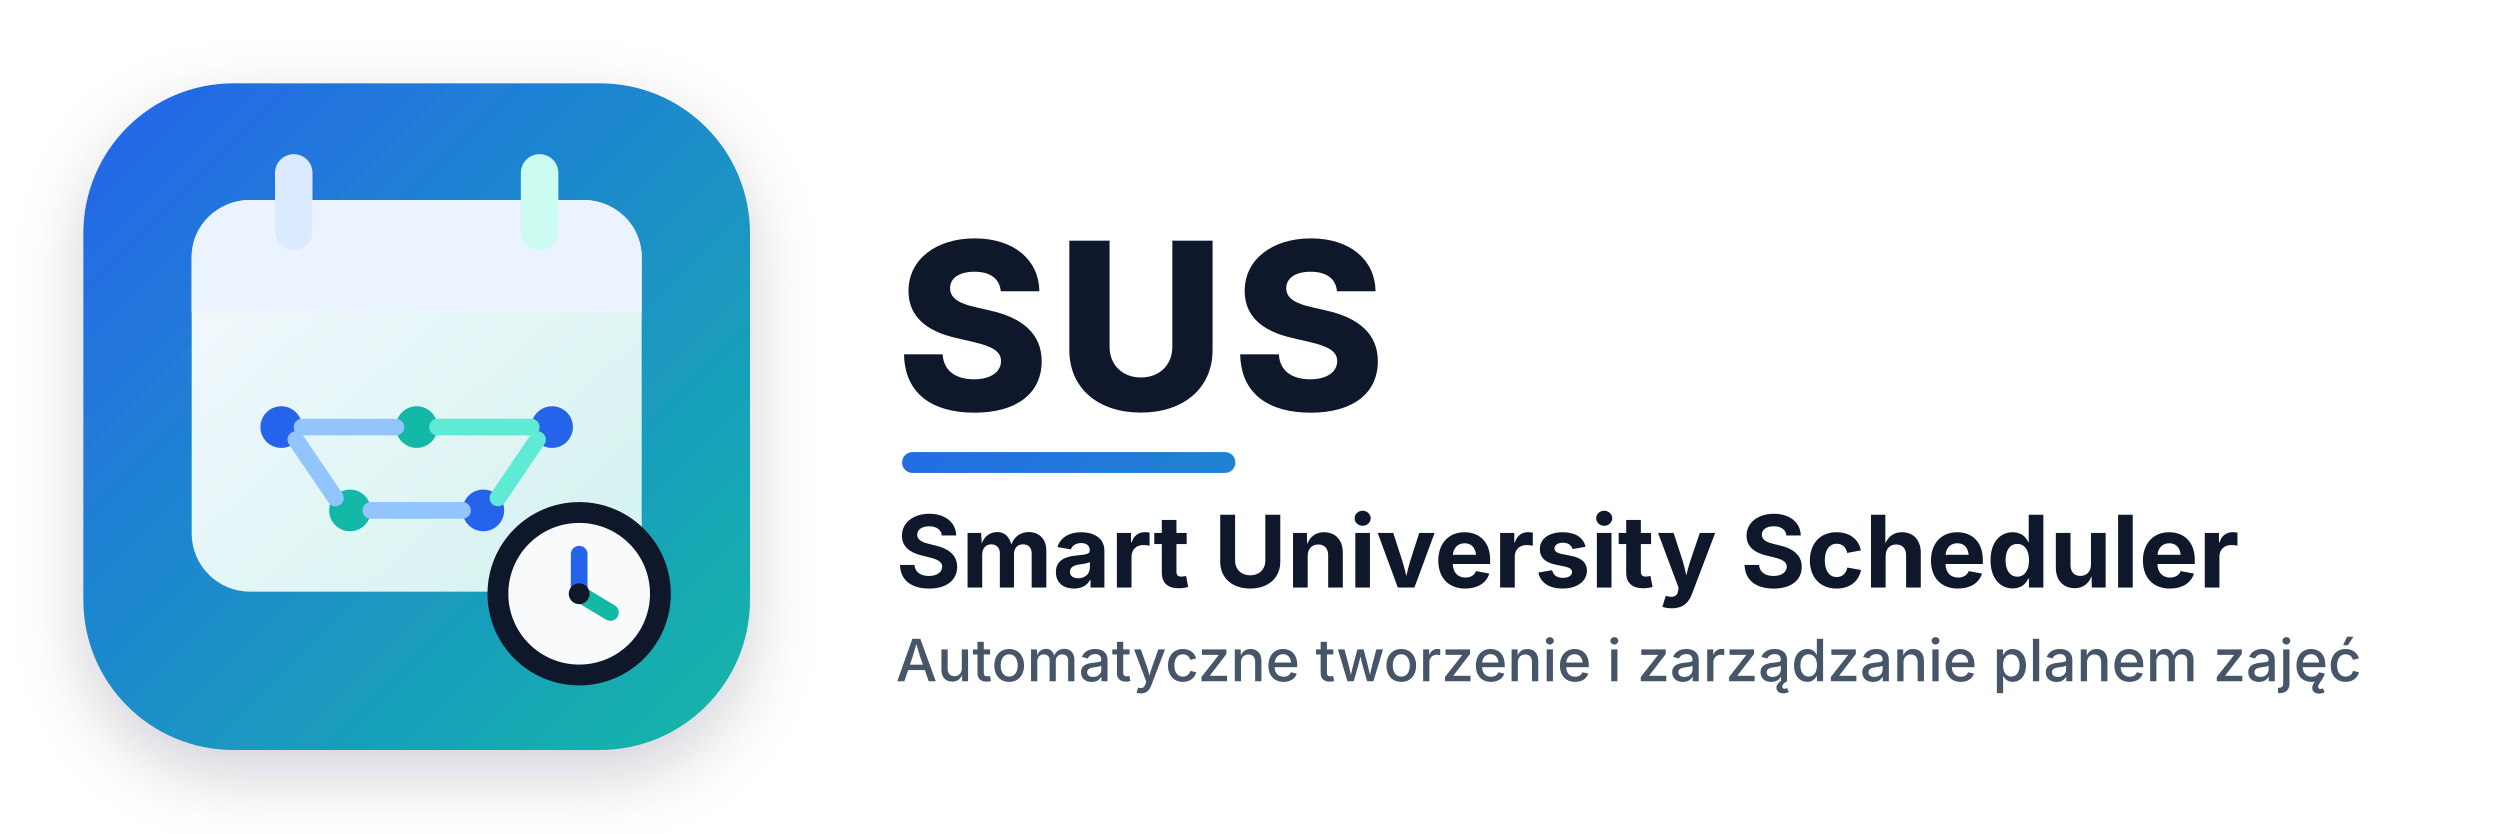
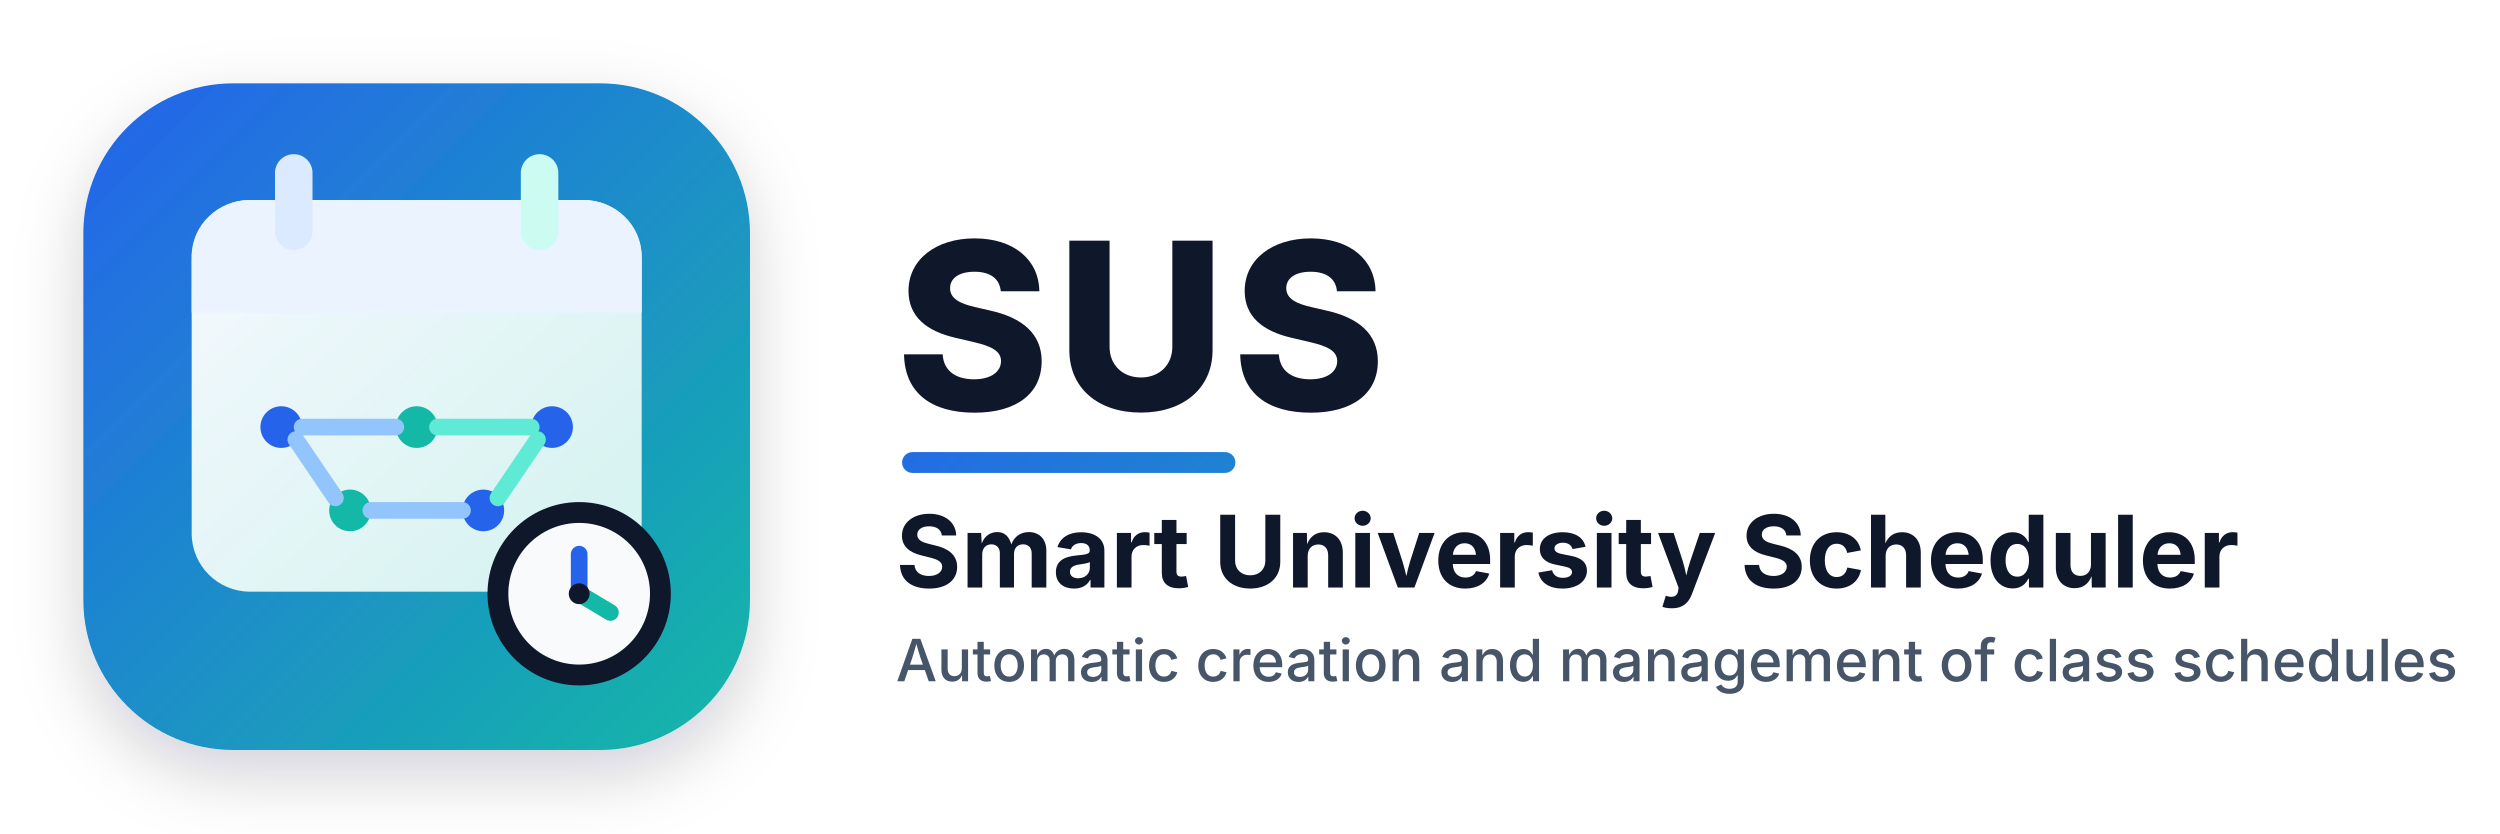
<svg xmlns="http://www.w3.org/2000/svg" width="1200" height="400" viewBox="0 0 1200 400" fill="none">
  <defs>
    <linearGradient id="bgGrad" x1="40" y1="40" x2="360" y2="360" gradientUnits="userSpaceOnUse">
      <stop stop-color="#2563EB" />
      <stop offset="1" stop-color="#14B8A6" />
    </linearGradient>
    <linearGradient id="accentGrad" x1="110" y1="90" x2="290" y2="290" gradientUnits="userSpaceOnUse">
      <stop stop-color="#FFFFFF" />
      <stop offset="1" stop-color="#DDF7F3" />
    </linearGradient>
    <filter id="shadow" x="-20%" y="-20%" width="140%" height="140%">
      <feDropShadow dx="0" dy="12" stdDeviation="16" flood-color="#0F172A" flood-opacity="0.18" />
    </filter>
  </defs>
  <g filter="url(#shadow)">
    <rect x="40" y="40" width="320" height="320" rx="72" fill="url(#bgGrad)" />
  </g>
  <rect x="92" y="96" width="216" height="188" rx="28" fill="url(#accentGrad)" opacity="0.95" />
  <rect x="92" y="96" width="216" height="54" rx="28" fill="#EAF3FF" />
  <rect x="92" y="125" width="216" height="25" fill="#EAF3FF" />
  <rect x="132" y="74" width="18" height="46" rx="9" fill="#DBEAFE" />
  <rect x="250" y="74" width="18" height="46" rx="9" fill="#CCFBF1" />
  <circle cx="135" cy="205" r="10" fill="#2563EB" />
  <circle cx="200" cy="205" r="10" fill="#14B8A6" />
  <circle cx="265" cy="205" r="10" fill="#2563EB" />
  <circle cx="168" cy="245" r="10" fill="#14B8A6" />
  <circle cx="232" cy="245" r="10" fill="#2563EB" />
  <path d="M145 205H190" stroke="#93C5FD" stroke-width="8" stroke-linecap="round" />
  <path d="M210 205H255" stroke="#5EEAD4" stroke-width="8" stroke-linecap="round" />
  <path d="M142 211L161 239" stroke="#93C5FD" stroke-width="8" stroke-linecap="round" />
  <path d="M258 211L239 239" stroke="#5EEAD4" stroke-width="8" stroke-linecap="round" />
  <path d="M178 245H222" stroke="#93C5FD" stroke-width="8" stroke-linecap="round" />
  <circle cx="278" cy="285" r="44" fill="#0F172A" />
  <circle cx="278" cy="285" r="34" fill="#F8FAFC" />
  <path d="M278 285V266" stroke="#2563EB" stroke-width="8" stroke-linecap="round" />
  <path d="M278 285L293 294" stroke="#14B8A6" stroke-width="8" stroke-linecap="round" />
  <circle cx="278" cy="285" r="5" fill="#0F172A" />
  <g transform="translate(430 72)">
    <text x="0" y="125" font-family="Inter, Arial, Helvetica, sans-serif" font-size="112" font-weight="800" letter-spacing="3" fill="#0F172A">SUS</text>
    <rect x="3" y="145" width="160" height="10" rx="5" fill="url(#bgGrad)" />
    <text x="0" y="210" font-family="Inter, Arial, Helvetica, sans-serif" font-size="48" font-weight="700" fill="#0F172A">Smart University Scheduler</text>
-     <text x="0" y="255" font-family="Inter, Arial, Helvetica, sans-serif" font-size="28" font-weight="500" fill="#475569">Automatyczne tworzenie i zarządzanie planem zajęć</text>
+     <text x="0" y="255" font-family="Inter, Arial, Helvetica, sans-serif" font-size="28" font-weight="500" fill="#475569">Automatic creation and management of class schedules</text>
  </g>
</svg>
